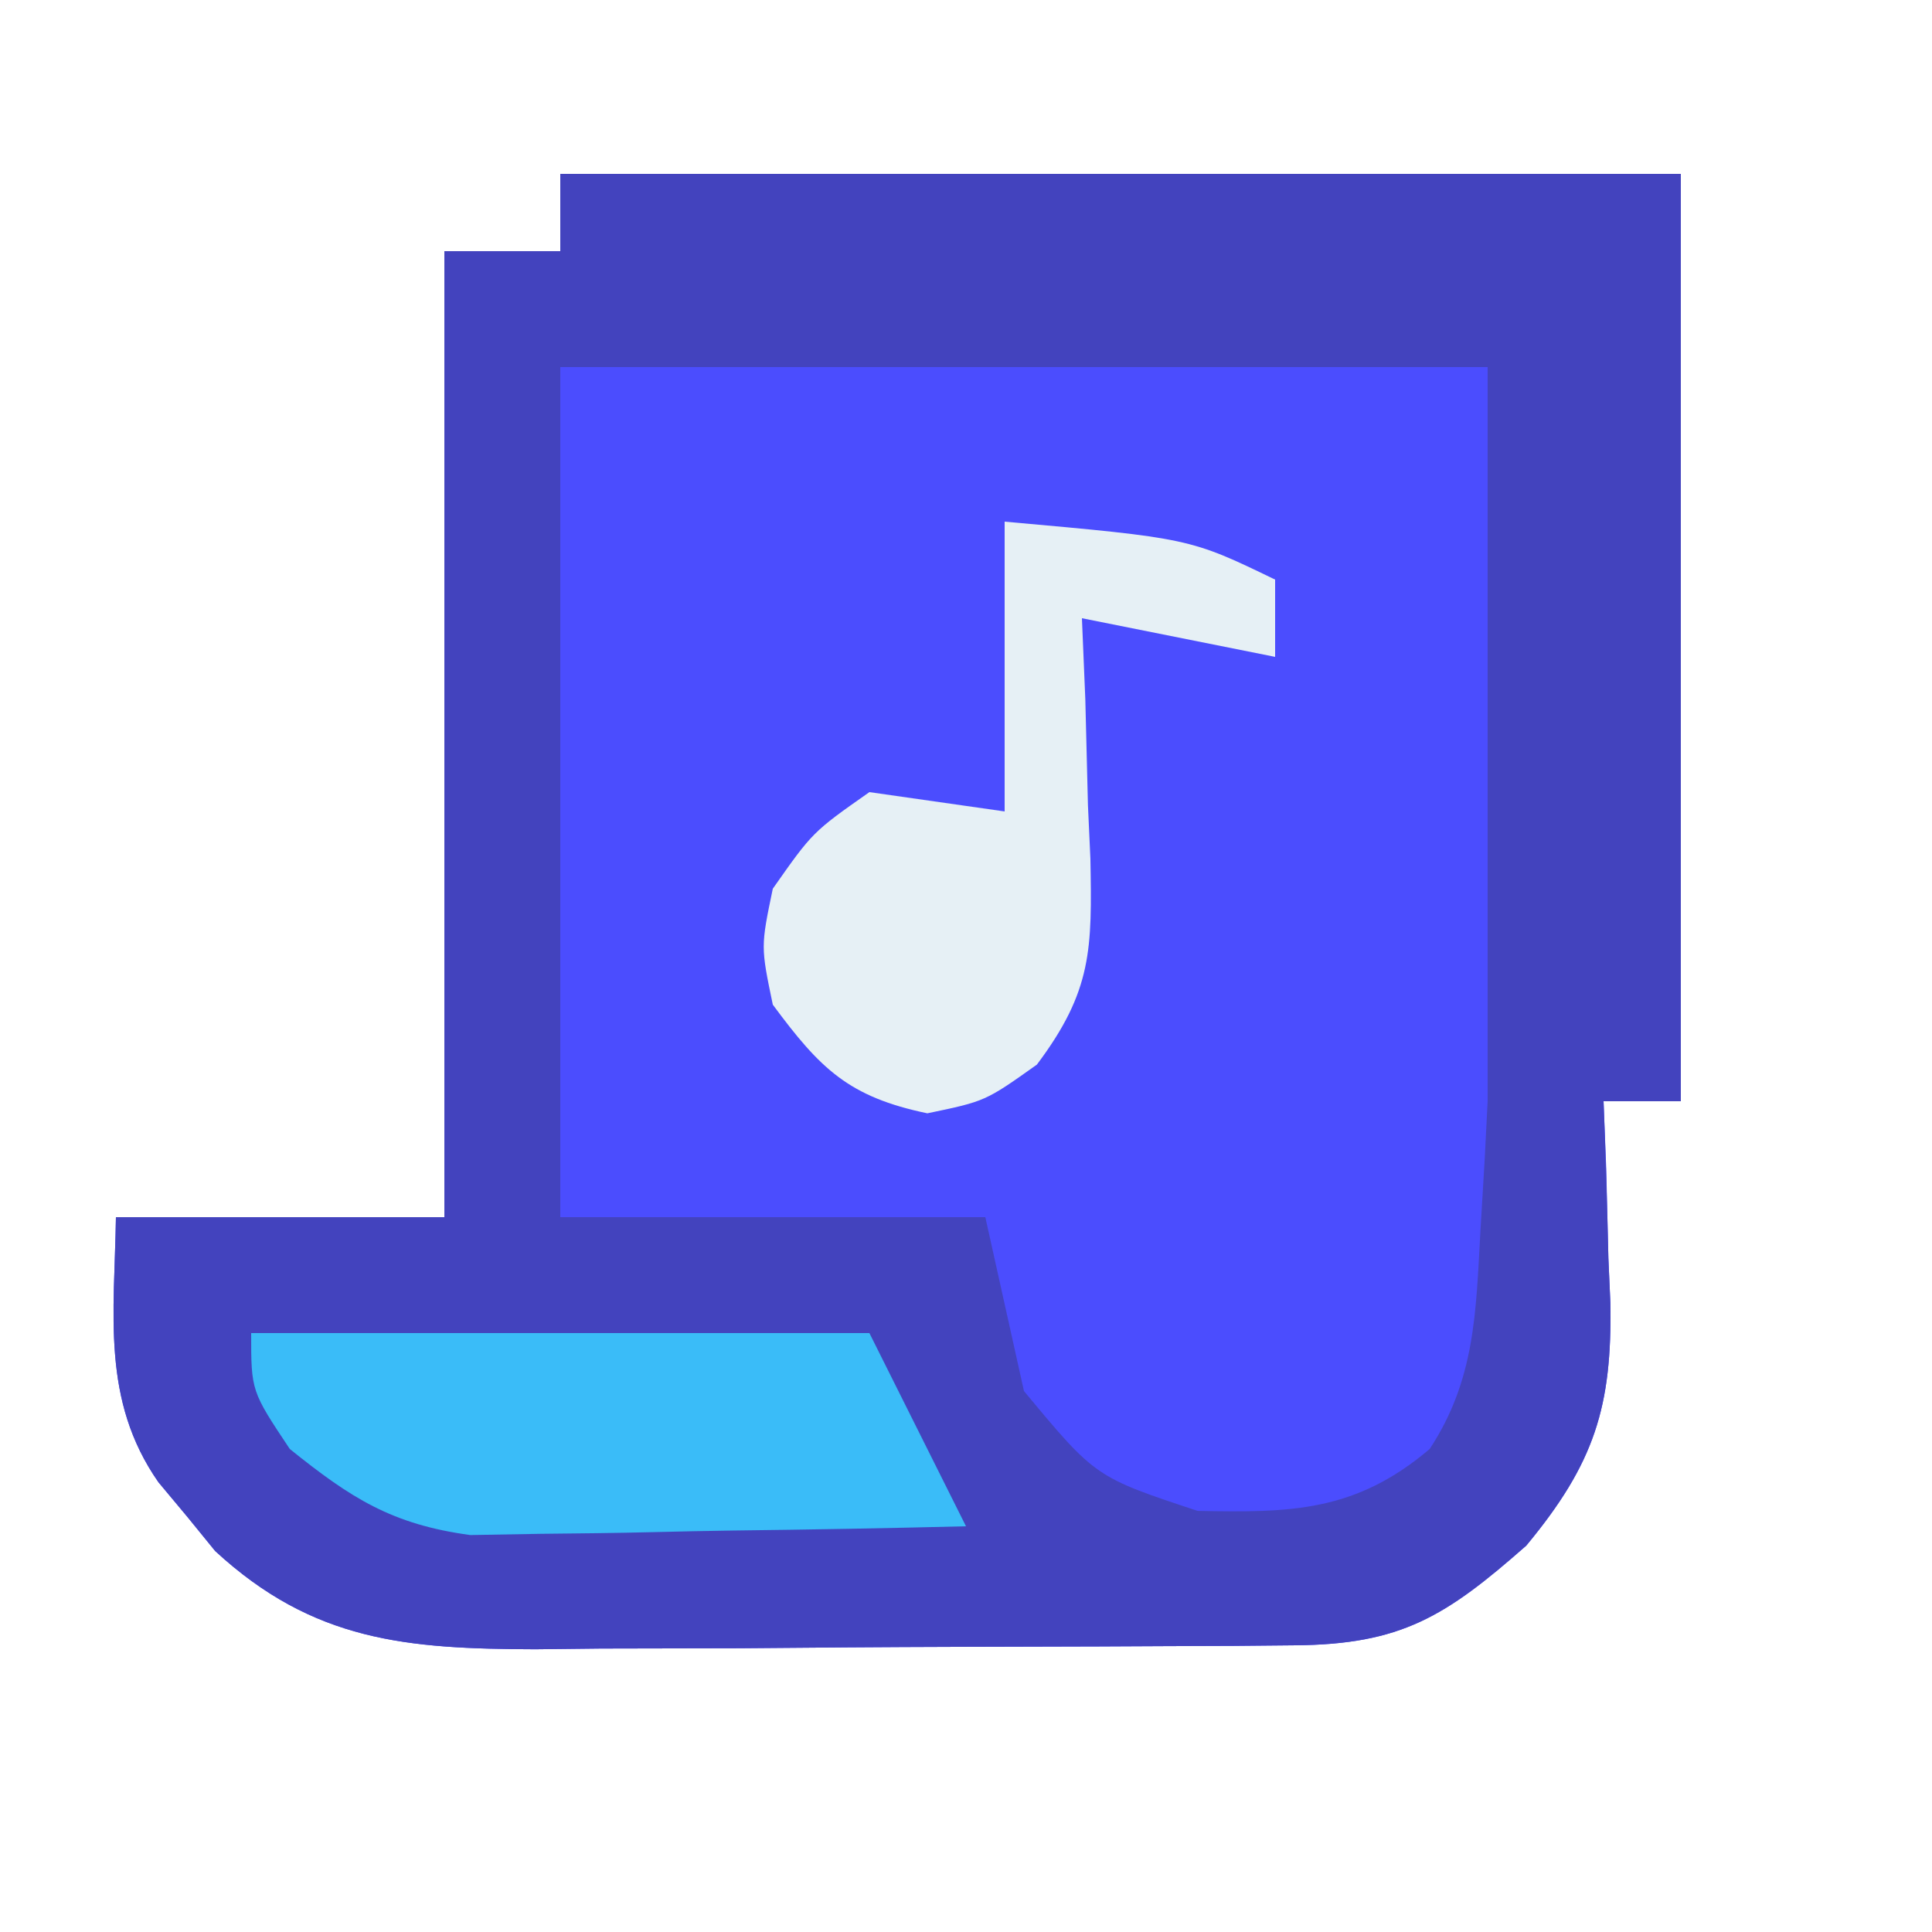
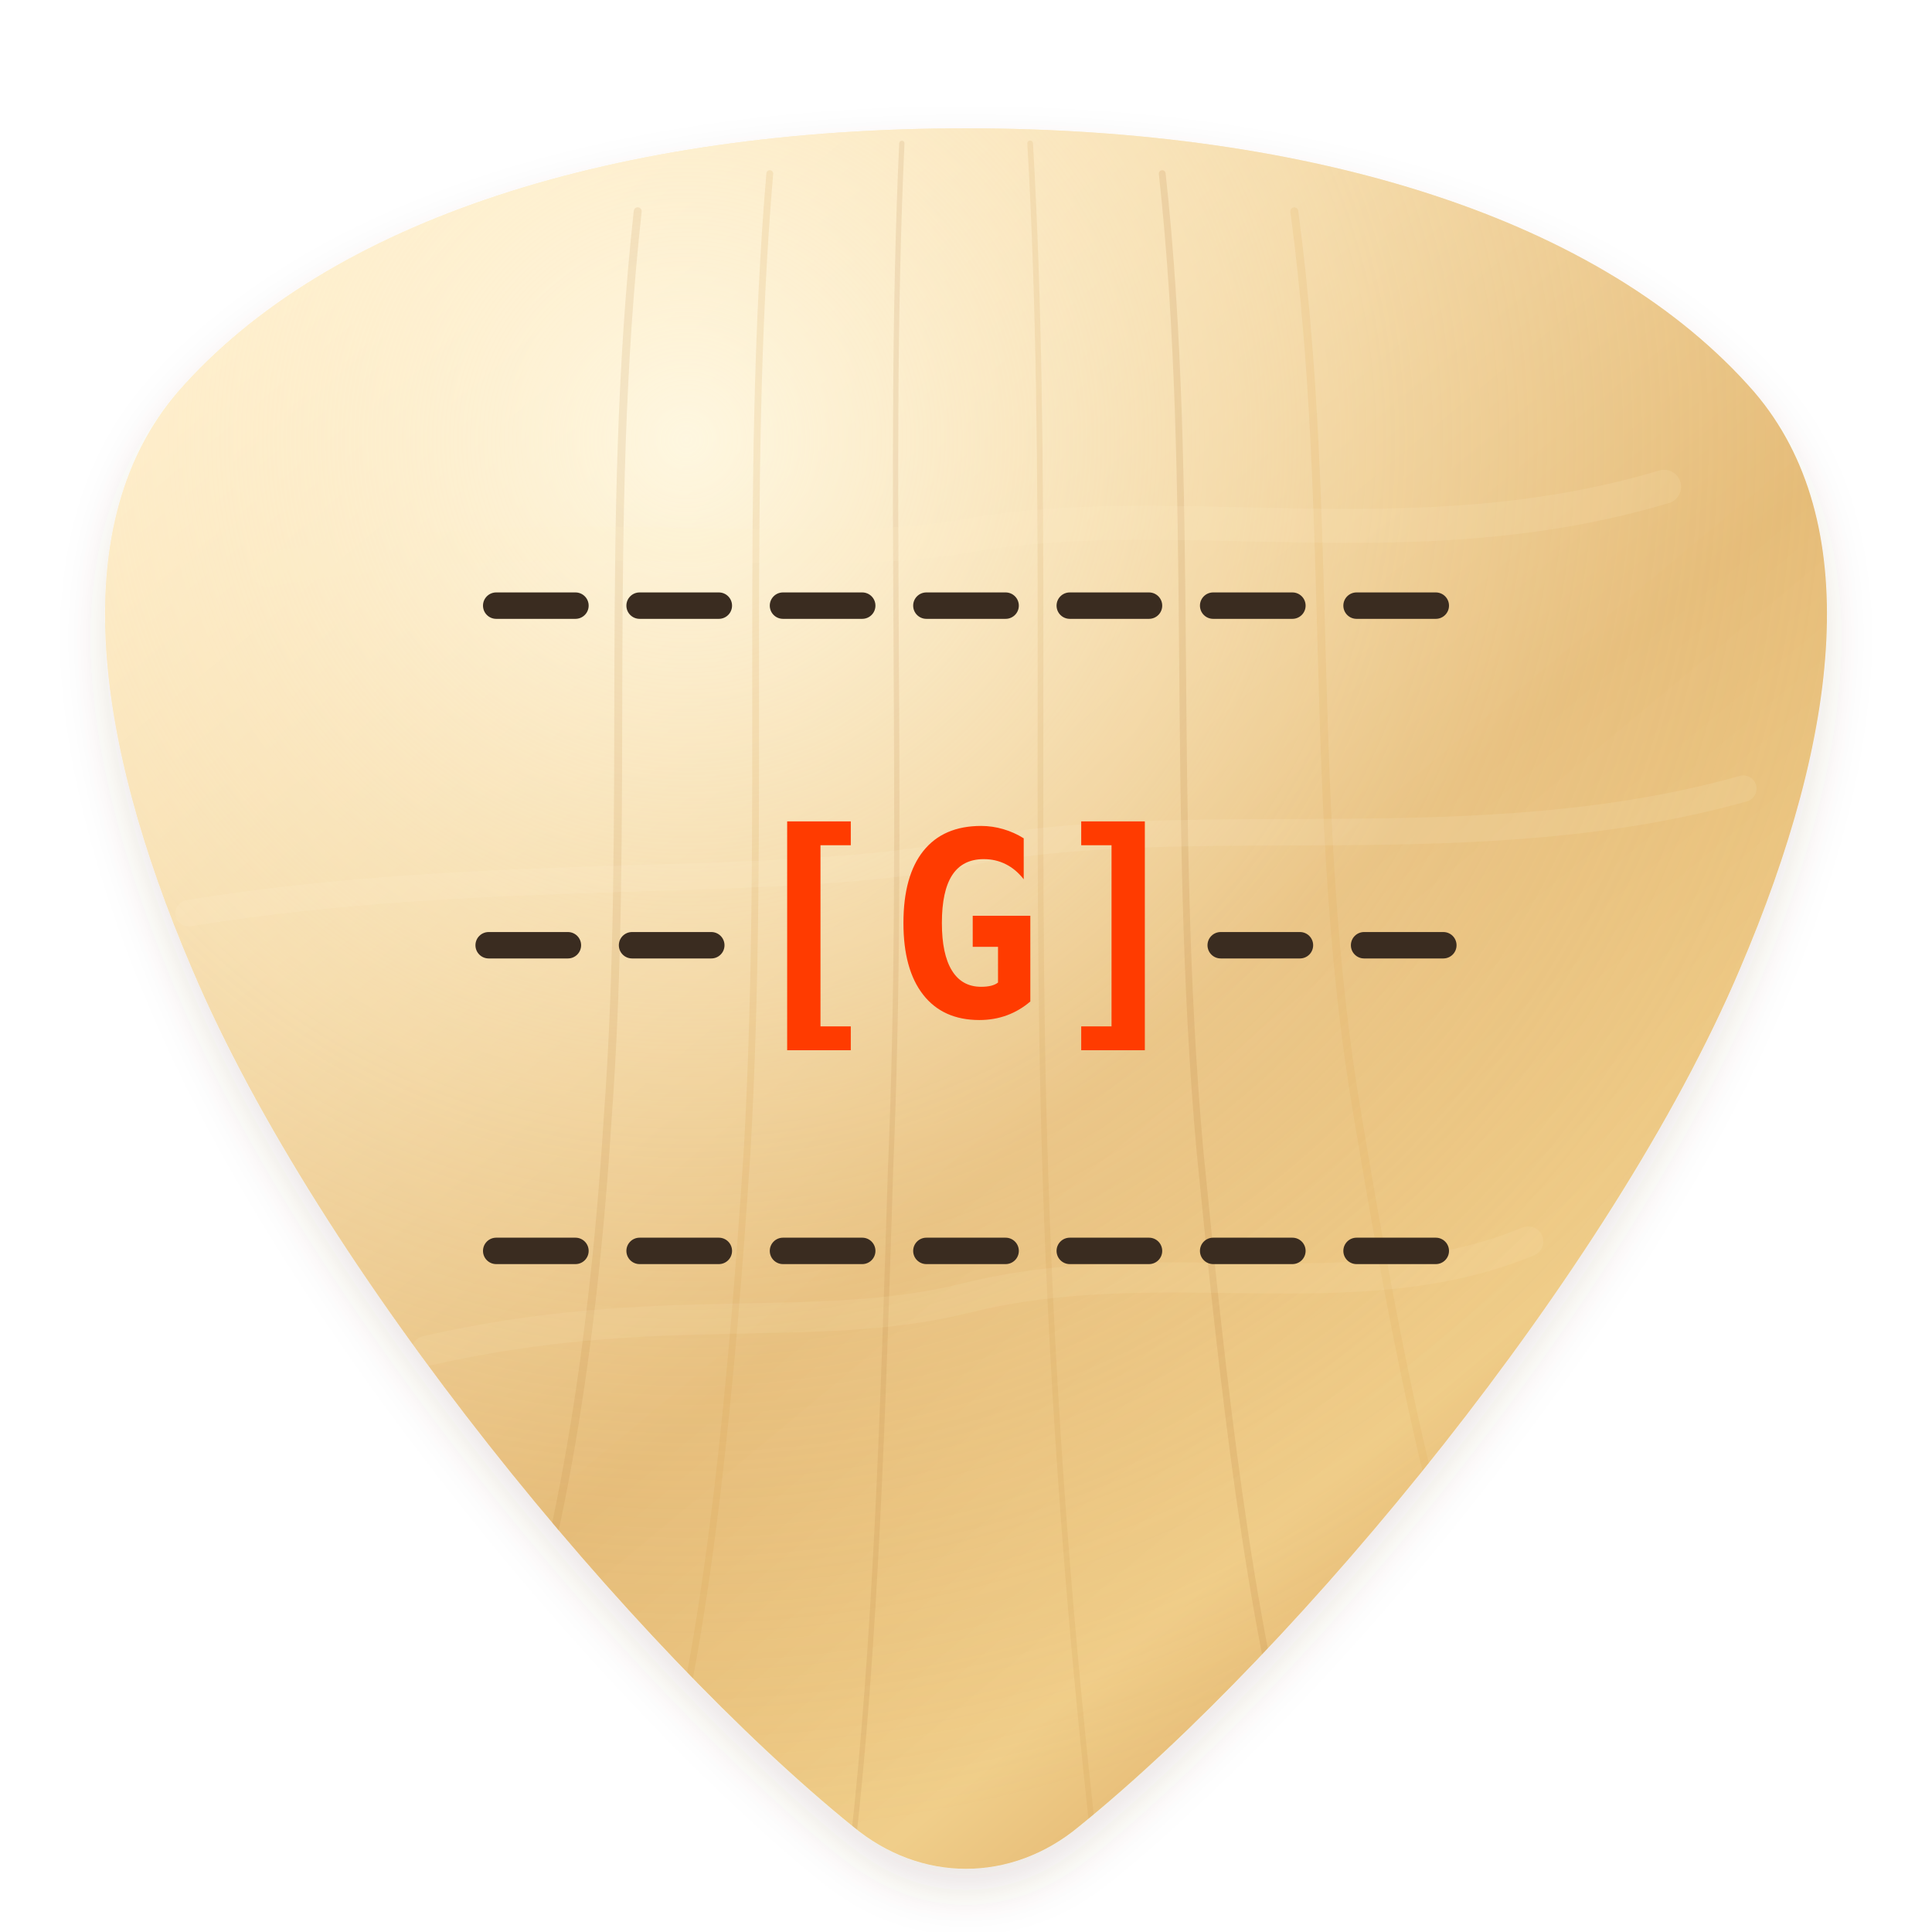
- <svg xmlns="http://www.w3.org/2000/svg" width="100" height="100">
-   <path d="M29 9h58v48h-4l.14 3.508q.057 2.309.11 4.617l.102 2.305c.092 5.369-.81 8.3-4.352 12.57-4.174 3.677-6.479 5.12-11.997 5.161l-3.156.03-3.425.012-3.513.017q-3.687.015-7.374.02c-3.756.01-7.51.04-11.265.073l-7.16.015-3.4.038c-6.631-.02-11.488-.394-16.573-5.085L9.687 78.5 8.2 76.719C5.223 72.454 5.928 67.973 6 63h17V13h6z" fill="#4B4DFE" />
-   <path d="M23 13h6v50h22l2 9c3.7 4.455 3.7 4.455 8.988 6.203 4.82.097 8.17.057 12.012-3.203 2.35-3.572 2.392-7.052 2.625-11.25l.227-3.828L77 57h6c.109 2.71.188 5.414.25 8.125l.102 2.305c.092 5.369-.81 8.3-4.352 12.57-4.174 3.677-6.479 5.12-11.997 5.161l-3.156.03-3.425.012-3.513.017q-3.687.015-7.374.02c-3.756.01-7.51.04-11.265.073l-7.16.015-3.4.038c-6.631-.02-11.488-.394-16.573-5.085L9.687 78.5 8.2 76.719C5.223 72.454 5.928 67.973 6 63h17z" fill="#4343BE" />
-   <path d="M29 9h58v48H77V19H29z" fill="#4343BE" />
-   <path d="M52 27c9.571.857 9.571.857 14 3v4l-10-2 .176 4.2q.07 2.743.136 5.487l.127 2.764c.085 4.662.105 6.825-2.771 10.654C51 57 51 57 48 57.625c-4.074-.849-5.544-2.302-8-5.625-.625-3-.625-3 0-6 2.063-2.937 2.063-2.937 5-5l7 1z" fill="#E6F0F5" />
-   <path d="M13 69h32l5 10q-6.03.149-12.06.22-2.05.03-4.097.082c-1.97.049-3.942.069-5.913.089l-3.587.063C20.281 78.902 18.173 77.55 15 75c-2-3-2-3-2-6" fill="#3ABCF8" />
+ <svg xmlns="http://www.w3.org/2000/svg" viewBox="0 0 512 512" role="img" aria-labelledby="title desc">
+   <defs>
+     <linearGradient id="spruce" x1="80" y1="50" x2="430" y2="470" gradientUnits="userSpaceOnUse">
+       <stop offset="0" stop-color="#FFF0CF" />
+       <stop offset="0.30" stop-color="#F2D7A4" />
+       <stop offset="0.58" stop-color="#E5BC78" />
+       <stop offset="0.80" stop-color="#F0CE8A" />
+       <stop offset="1" stop-color="#D59A52" />
+     </linearGradient>
+     <radialGradient id="topLight" cx="34%" cy="18%" r="80%">
+       <stop offset="0" stop-color="#FFF9E4" stop-opacity="0.92" />
+       <stop offset="0.48" stop-color="#FFECC6" stop-opacity="0.30" />
+       <stop offset="1" stop-color="#DCA152" stop-opacity="0" />
+     </radialGradient>
+     <clipPath id="pickClip">
+       <path d="M256 34 C348 34 425 58 465 104 C494 138 488 194 461 257 C427 337 344 437 286 484 C268 499 244 499 226 484 C168 437 85 337 51 257 C24 194 18 138 47 104 C87 58 164 34 256 34 Z" />
+     </clipPath>
+     <filter id="softDepth" x="-15%" y="-15%" width="130%" height="130%">
+       <feDropShadow dx="0" dy="6" stdDeviation="6" flood-color="#6B4A24" flood-opacity="0.14" />
+     </filter>
+     <style>
+       .dash { fill:#3A2C20; }
+       .grain { fill:none; stroke-linecap:round; }
+       .symbol { fill:#FF3B00; }
+     </style>
+   </defs>
+   <path filter="url(#softDepth)" d="M256 34 C348 34 425 58 465 104 C494 138 488 194 461 257 C427 337 344 437 286 484 C268 499 244 499 226 484 C168 437 85 337 51 257 C24 194 18 138 47 104 C87 58 164 34 256 34 Z" fill="url(#spruce)" />
+   <path d="M256 34 C348 34 425 58 465 104 C494 138 488 194 461 257 C427 337 344 437 286 484 C268 499 244 499 226 484 C168 437 85 337 51 257 C24 194 18 138 47 104 C87 58 164 34 256 34 Z" fill="url(#topLight)" />
+   <g clip-path="url(#pickClip)">
+     <path class="grain" d="M169 56 C160 138 167 216 161 297 C157 361 147 421 131 459" stroke="#B47A32" stroke-width="2.1" opacity="0.14" />
+     <path class="grain" d="M204 46 C197 128 203 216 198 305 C194 366 188 430 176 475" stroke="#D19A45" stroke-width="1.8" opacity="0.16" />
+     <path class="grain" d="M239 38 C235 124 240 216 236 310 C234 375 232 436 226 489" stroke="#A96F2D" stroke-width="1.4" opacity="0.13" />
+     <path class="grain" d="M273 38 C278 124 274 216 277 310 C279 375 284 436 290 489" stroke="#C58B3C" stroke-width="1.5" opacity="0.13" />
+     <path class="grain" d="M308 46 C317 128 310 216 318 305 C324 366 331 430 344 475" stroke="#B0712F" stroke-width="1.8" opacity="0.15" />
+     <path class="grain" d="M343 56 C354 138 346 216 360 297 C370 357 382 420 401 459" stroke="#D7A04A" stroke-width="2.1" opacity="0.14" />
+     <path class="grain" d="M71 151 C148 137 211 150 256 142 C312 132 374 149 441 129" stroke="#FFF1CB" stroke-width="9" opacity="0.13" />
+     <path class="grain" d="M50 242 C130 229 207 236 256 226 C315 214 391 229 462 209" stroke="#FFF6DC" stroke-width="7" opacity="0.11" />
+     <path class="grain" d="M113 358 C174 344 216 354 256 344 C308 331 359 348 405 329" stroke="#FFF0C8" stroke-width="8" opacity="0.10" />
+   </g>
+   <g>
+     <rect class="dash" x="128" y="157" width="28" height="7" rx="3.5" />
+     <rect class="dash" x="166" y="157" width="28" height="7" rx="3.5" />
+     <rect class="dash" x="204" y="157" width="28" height="7" rx="3.5" />
+     <rect class="dash" x="242" y="157" width="28" height="7" rx="3.5" />
+     <rect class="dash" x="280" y="157" width="28" height="7" rx="3.5" />
+     <rect class="dash" x="318" y="157" width="28" height="7" rx="3.5" />
+     <rect class="dash" x="356" y="157" width="28" height="7" rx="3.5" />
+     <rect class="dash" x="128" y="328" width="28" height="7" rx="3.5" />
+     <rect class="dash" x="166" y="328" width="28" height="7" rx="3.5" />
+     <rect class="dash" x="204" y="328" width="28" height="7" rx="3.5" />
+     <rect class="dash" x="242" y="328" width="28" height="7" rx="3.5" />
+     <rect class="dash" x="280" y="328" width="28" height="7" rx="3.5" />
+     <rect class="dash" x="318" y="328" width="28" height="7" rx="3.5" />
+     <rect class="dash" x="356" y="328" width="28" height="7" rx="3.5" />
+     <rect class="dash" x="126" y="247" width="28" height="7" rx="3.5" />
+     <rect class="dash" x="164" y="247" width="28" height="7" rx="3.5" />
+     <rect class="dash" x="320" y="247" width="28" height="7" rx="3.5" />
+     <rect class="dash" x="358" y="247" width="28" height="7" rx="3.5" />
+   </g>
+   <path class="symbol" d="M208.606 217.682 L225.468 217.682 L225.468 223.993 L217.435 223.993 L217.435 272.007 L225.468 272.007 L225.468 278.318 L208.606 278.318 L208.606 217.682 Z M264.484 260.383 L264.484 250.927 L257.780 250.927 L257.780 242.693 L273.048 242.693 L273.048 265.398 Q270.232 267.821 266.822 269.075 Q263.422 270.318 259.533 270.318 Q249.907 270.318 244.658 263.624 Q239.420 256.930 239.420 244.616 Q239.420 232.100 244.711 225.491 Q250.013 218.882 260.000 218.882 Q262.986 218.882 265.876 219.732 Q268.766 220.572 271.295 222.165 L271.295 233.024 Q269.233 230.368 266.556 229.029 Q263.889 227.680 260.702 227.680 Q255.123 227.680 252.361 231.887 Q249.609 236.084 249.609 244.616 Q249.609 252.882 252.265 257.196 Q254.922 261.510 260.000 261.510 Q261.530 261.510 262.657 261.233 Q263.783 260.947 264.484 260.383 Z M303.394 217.682 L303.394 278.318 L286.532 278.318 L286.532 272.007 L294.565 272.007 L294.565 223.993 L286.532 223.993 L286.532 217.682 L303.394 217.682 Z" fill-rule="nonzero" />
</svg>
